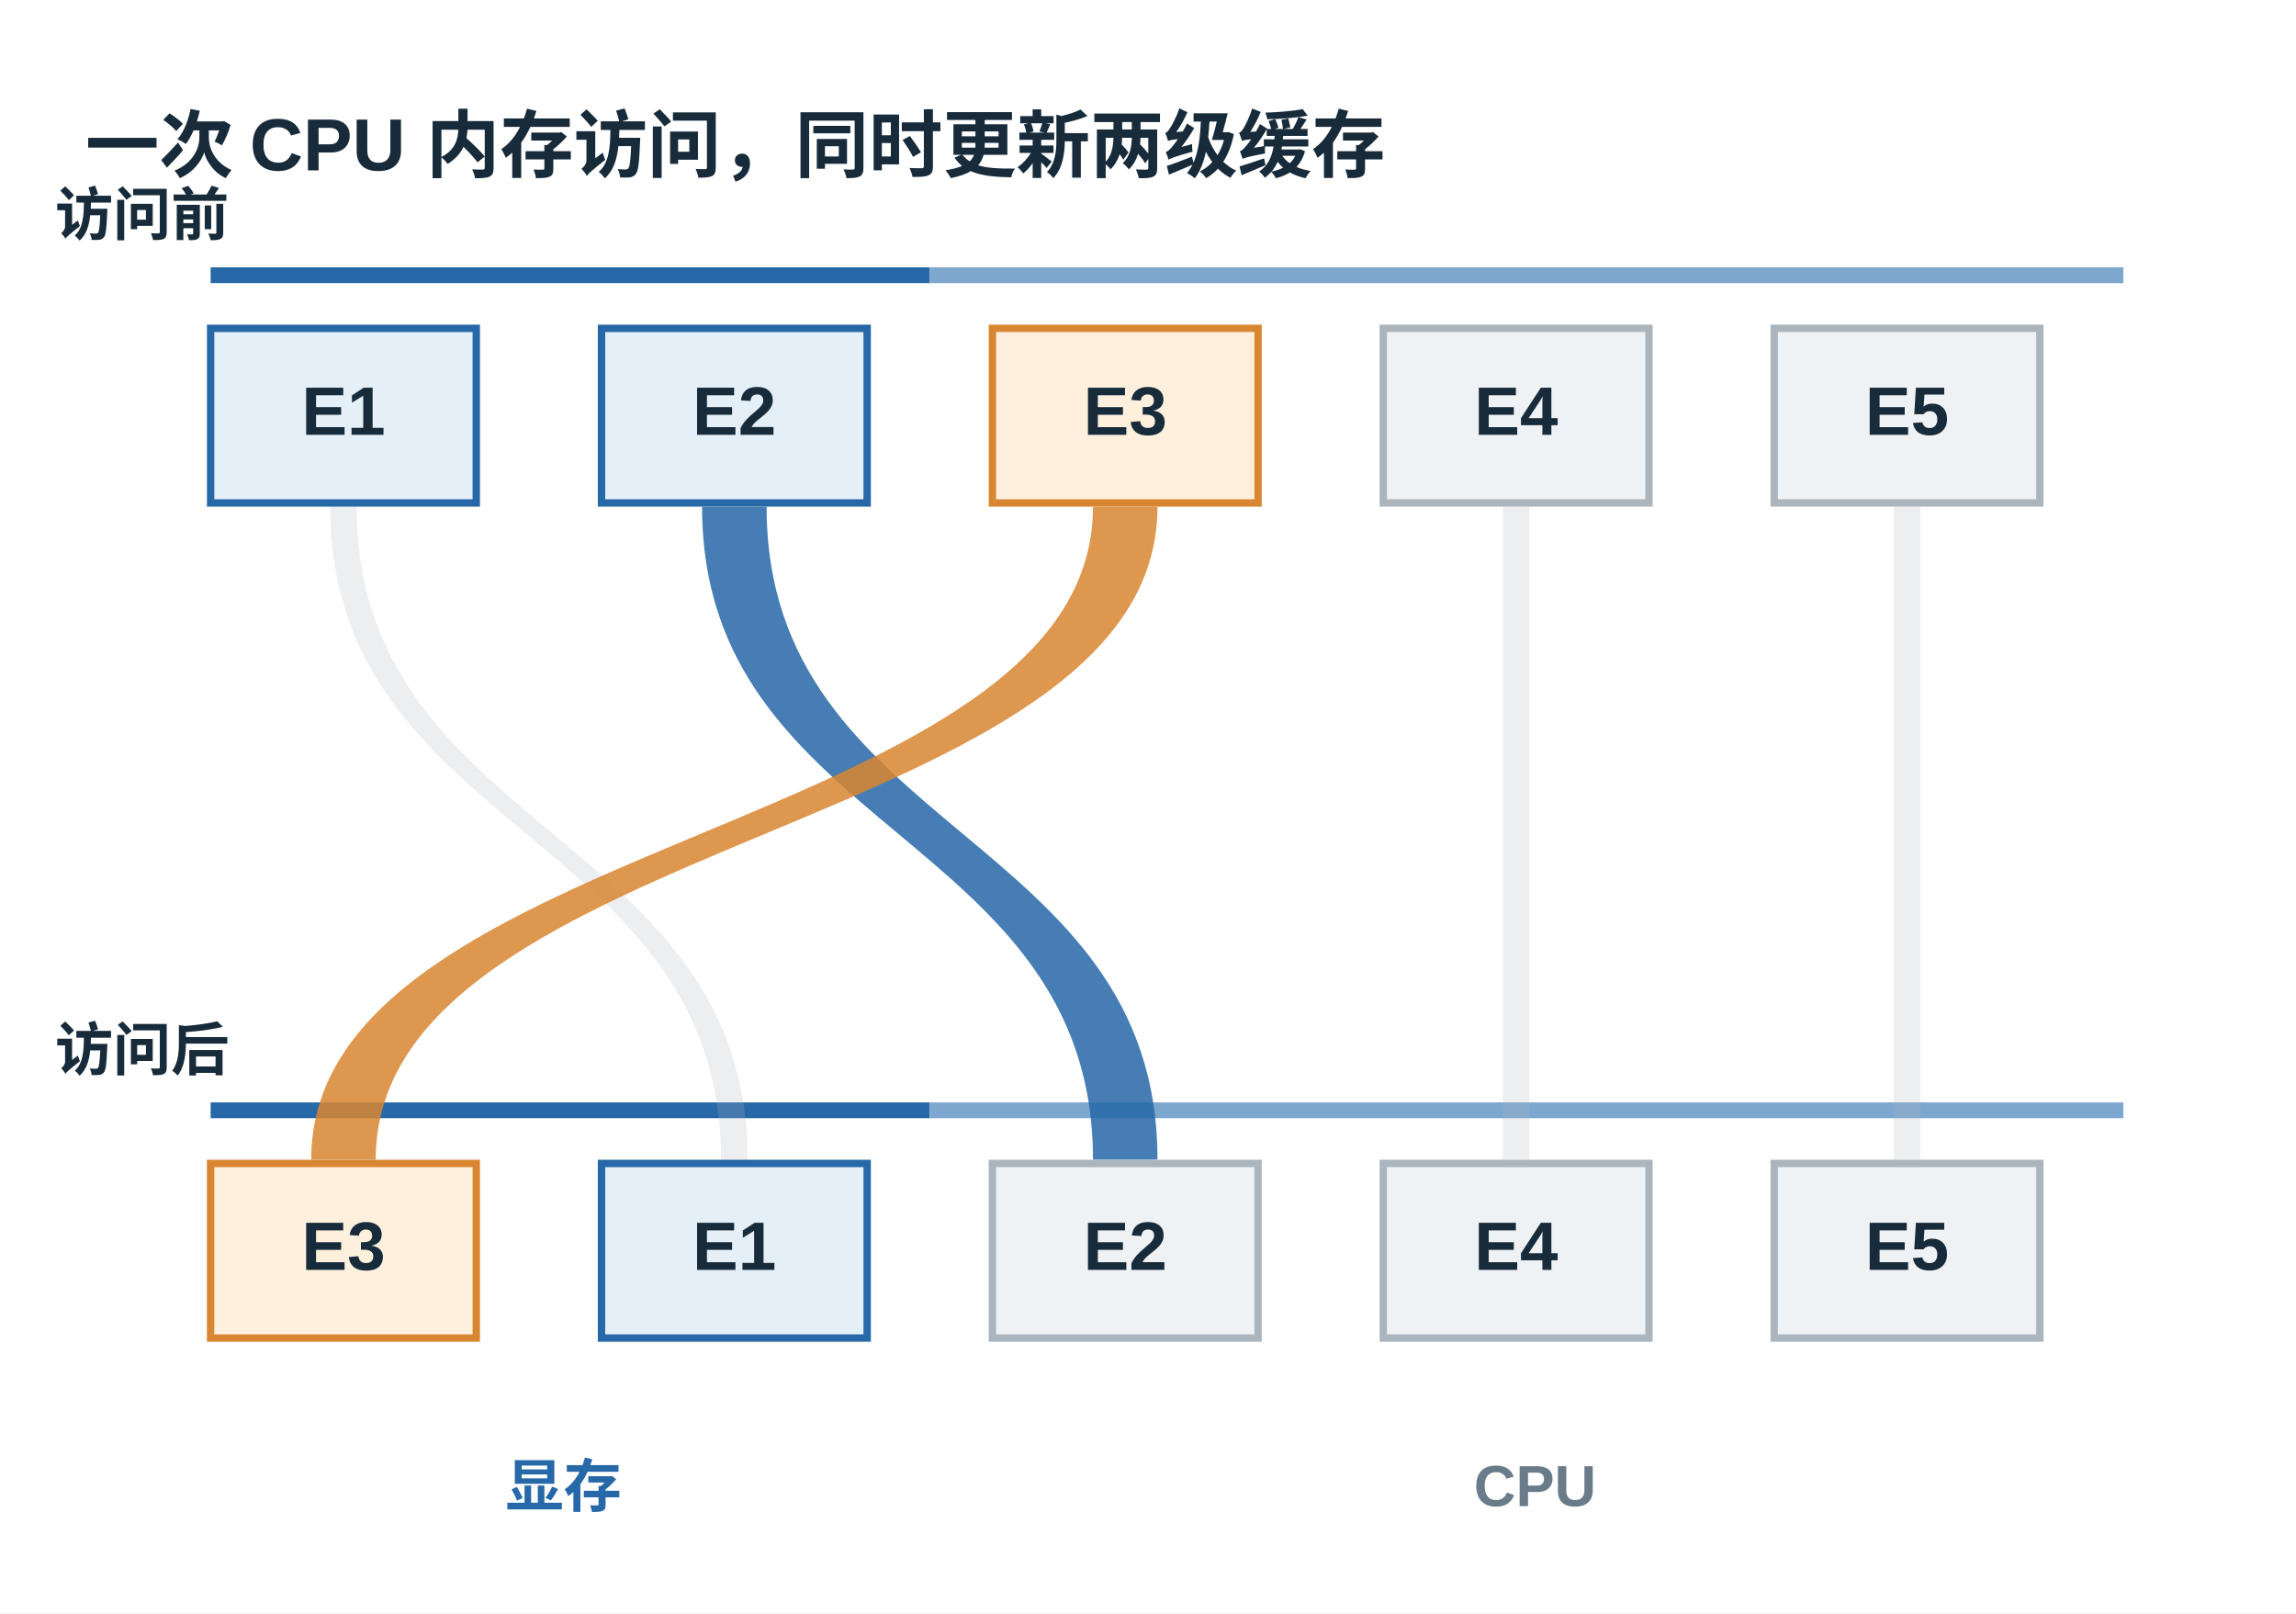
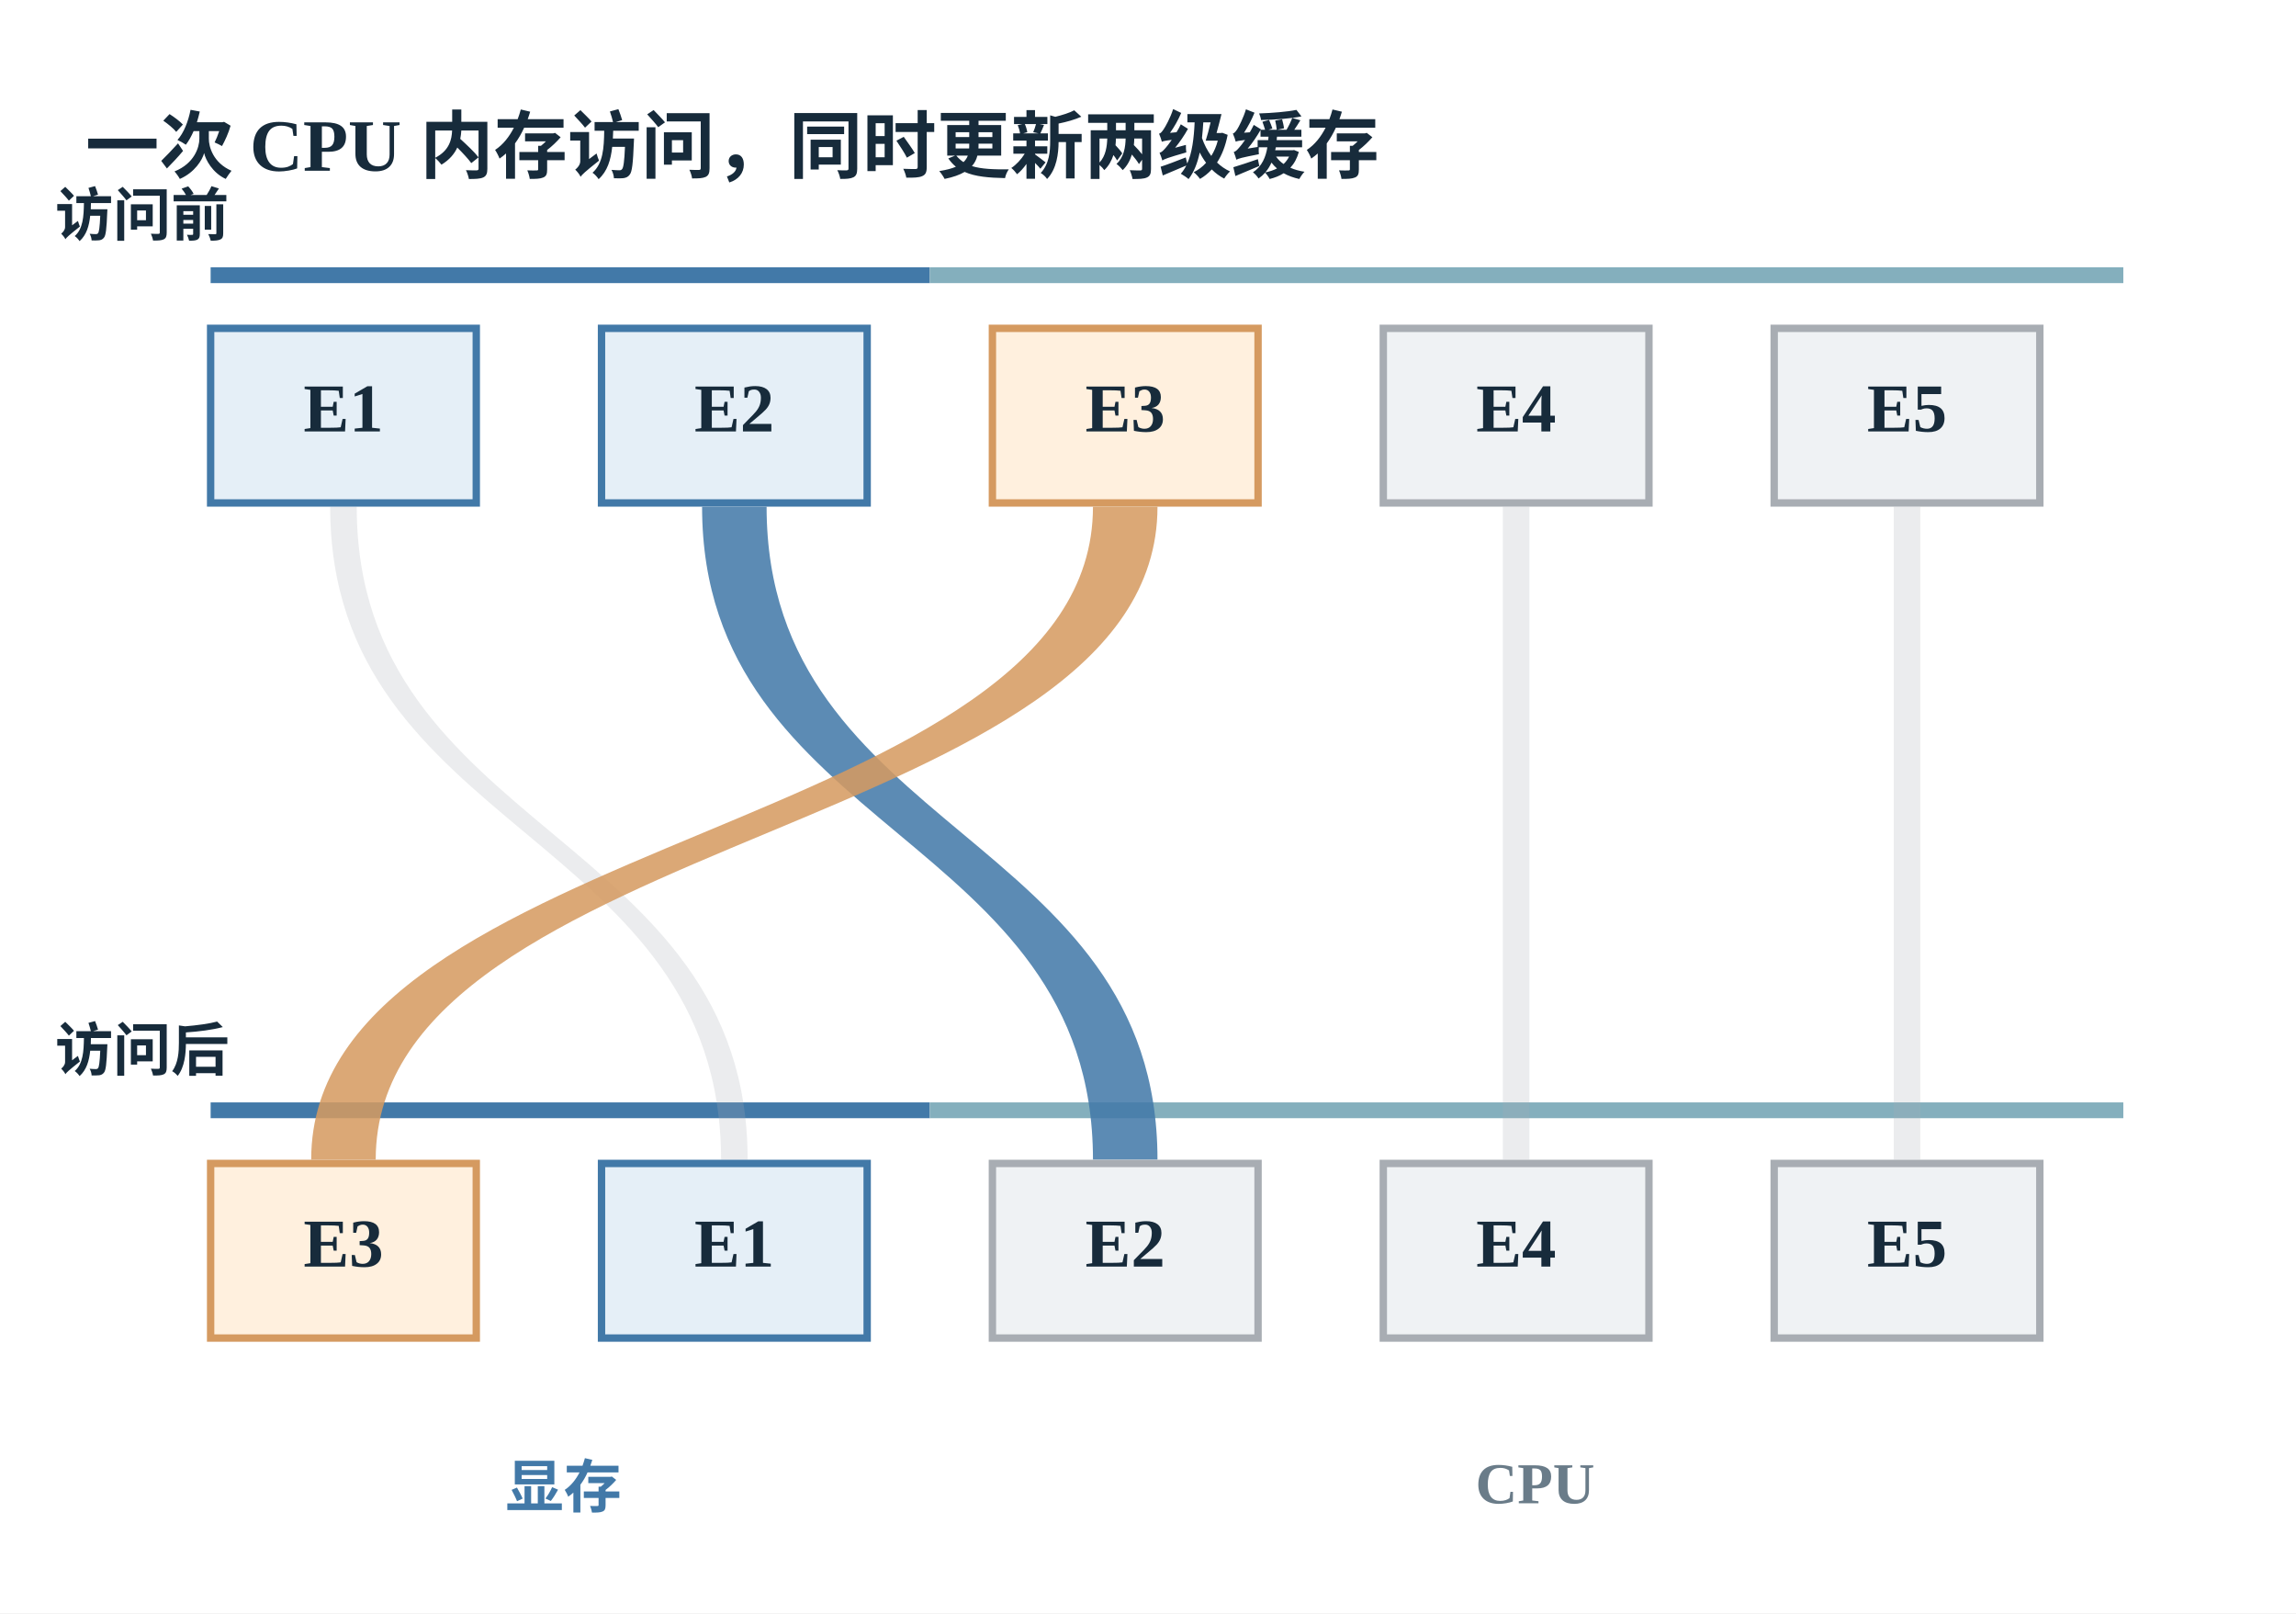
<svg xmlns="http://www.w3.org/2000/svg" width="435.6pt" height="306pt" viewBox="0 0 435.6 306" version="1.1">
  <defs>
    <style type="text/css">*{stroke-linejoin: round; stroke-linecap: butt}</style>
  </defs>
  <g id="figure_1">
    <g id="patch_1">
      <path d="M 0 306  L 435.6 306  L 435.6 -0  L 0 -0  z " style="fill: #ffffff" />
    </g>
    <g id="axes_1">
      <g id="LineCollection_1">
-         <path d="M 39.96 52.2  L 176.4 52.2  " clip-path="url(#p5daa5fcb47)" style="fill: none; stroke: #2768a8; stroke-width: 3" />
+         <path d="M 39.96 52.2  L 176.4 52.2  " clip-path="url(#pce5e958f84)" style="fill: none; stroke: #4279a8; stroke-width: 3" />
      </g>
      <g id="LineCollection_2">
-         <path d="M 176.4 52.2  L 402.84 52.2  " clip-path="url(#p5daa5fcb47)" style="fill: none; stroke: #7ea7cf; stroke-width: 3" />
+         <path d="M 176.4 52.2  L 402.84 52.2  " clip-path="url(#pce5e958f84)" style="fill: none; stroke: #84afbd; stroke-width: 3" />
      </g>
      <g id="LineCollection_3">
-         <path d="M 39.96 210.6  L 176.4 210.6  " clip-path="url(#p5daa5fcb47)" style="fill: none; stroke: #2768a8; stroke-width: 3" />
+         <path d="M 39.96 210.6  L 176.4 210.6  " clip-path="url(#pce5e958f84)" style="fill: none; stroke: #4279a8; stroke-width: 3" />
      </g>
      <g id="LineCollection_4">
-         <path d="M 176.4 210.6  L 402.84 210.6  " clip-path="url(#p5daa5fcb47)" style="fill: none; stroke: #7ea7cf; stroke-width: 3" />
+         <path d="M 176.4 210.6  L 402.84 210.6  " clip-path="url(#pce5e958f84)" style="fill: none; stroke: #84afbd; stroke-width: 3" />
      </g>
      <g id="patch_2">
-         <path d="M 62.64 96.12  C 62.64 158.04 136.8 158.04 136.8 219.96  L 141.84 219.96  C 141.84 158.04 67.68 158.04 67.68 96.12  z " clip-path="url(#p5daa5fcb47)" style="fill: #abb5be; opacity: 0.23" />
+         <path d="M 62.64 96.12  C 62.64 158.04 136.8 158.04 136.8 219.96  L 141.84 219.96  C 141.84 158.04 67.68 158.04 67.68 96.12  z " clip-path="url(#pce5e958f84)" style="fill: #a8adb3; opacity: 0.23" />
      </g>
      <g id="patch_3">
-         <path d="M 133.2 96.12  C 133.2 158.04 207.36 158.04 207.36 219.96  L 219.6 219.96  C 219.6 158.04 145.44 158.04 145.44 96.12  z " clip-path="url(#p5daa5fcb47)" style="fill: #2768a8; opacity: 0.86" />
+         <path d="M 133.2 96.12  C 133.2 158.04 207.36 158.04 207.36 219.96  L 219.6 219.96  C 219.6 158.04 145.44 158.04 145.44 96.12  z " clip-path="url(#pce5e958f84)" style="fill: #4279a8; opacity: 0.86" />
      </g>
      <g id="patch_4">
-         <path d="M 207.36 96.12  C 207.36 158.04 59.04 158.04 59.04 219.96  L 71.28 219.96  C 71.28 158.04 219.6 158.04 219.6 96.12  z " clip-path="url(#p5daa5fcb47)" style="fill: #d98632; opacity: 0.86" />
+         <path d="M 207.36 96.12  C 207.36 158.04 59.04 158.04 59.04 219.96  L 71.28 219.96  C 71.28 158.04 219.6 158.04 219.6 96.12  z " clip-path="url(#pce5e958f84)" style="fill: #d59a60; opacity: 0.86" />
      </g>
      <g id="patch_5">
-         <path d="M 285.12 96.12  C 285.12 158.04 285.12 158.04 285.12 219.96  L 290.16 219.96  C 290.16 158.04 290.16 158.04 290.16 96.12  z " clip-path="url(#p5daa5fcb47)" style="fill: #abb5be; opacity: 0.23" />
+         <path d="M 285.12 96.12  C 285.12 158.04 285.12 158.04 285.12 219.96  L 290.16 219.96  C 290.16 158.04 290.16 158.04 290.16 96.12  z " clip-path="url(#pce5e958f84)" style="fill: #a8adb3; opacity: 0.23" />
      </g>
      <g id="patch_6">
-         <path d="M 359.28 96.12  C 359.28 158.04 359.28 158.04 359.28 219.96  L 364.32 219.96  C 364.32 158.04 364.32 158.04 364.32 96.12  z " clip-path="url(#p5daa5fcb47)" style="fill: #abb5be; opacity: 0.23" />
+         <path d="M 359.28 96.12  C 359.28 158.04 359.28 158.04 359.28 219.96  L 364.32 219.96  C 364.32 158.04 364.32 158.04 364.32 96.12  z " clip-path="url(#pce5e958f84)" style="fill: #a8adb3; opacity: 0.23" />
      </g>
      <g id="patch_7">
-         <path d="M 39.96 95.4  L 90.36 95.4  L 90.36 62.28  L 39.96 62.28  z " clip-path="url(#p5daa5fcb47)" style="fill: #e5eff7; stroke: #2768a8; stroke-width: 1.4; stroke-linejoin: miter" />
+         <path d="M 39.96 95.4  L 90.36 95.4  L 90.36 62.28  L 39.96 62.28  z " clip-path="url(#pce5e958f84)" style="fill: #e5eff7; stroke: #4279a8; stroke-width: 1.4; stroke-linejoin: miter" />
      </g>
      <g id="patch_8">
-         <path d="M 114.12 95.4  L 164.52 95.4  L 164.52 62.28  L 114.12 62.28  z " clip-path="url(#p5daa5fcb47)" style="fill: #e5eff7; stroke: #2768a8; stroke-width: 1.4; stroke-linejoin: miter" />
+         <path d="M 114.12 95.4  L 164.52 95.4  L 164.52 62.28  L 114.12 62.28  z " clip-path="url(#pce5e958f84)" style="fill: #e5eff7; stroke: #4279a8; stroke-width: 1.4; stroke-linejoin: miter" />
      </g>
      <g id="patch_9">
-         <path d="M 188.28 95.4  L 238.68 95.4  L 238.68 62.28  L 188.28 62.28  z " clip-path="url(#p5daa5fcb47)" style="fill: #fff0de; stroke: #d98632; stroke-width: 1.4; stroke-linejoin: miter" />
+         <path d="M 188.28 95.4  L 238.68 95.4  L 238.68 62.28  L 188.28 62.28  z " clip-path="url(#pce5e958f84)" style="fill: #fff0de; stroke: #d59a60; stroke-width: 1.4; stroke-linejoin: miter" />
      </g>
      <g id="patch_10">
-         <path d="M 262.44 95.4  L 312.84 95.4  L 312.84 62.28  L 262.44 62.28  z " clip-path="url(#p5daa5fcb47)" style="fill: #eff2f4; stroke: #abb5be; stroke-width: 1.4; stroke-linejoin: miter" />
+         <path d="M 262.44 95.4  L 312.84 95.4  L 312.84 62.28  L 262.44 62.28  z " clip-path="url(#pce5e958f84)" style="fill: #eff2f4; stroke: #a8adb3; stroke-width: 1.4; stroke-linejoin: miter" />
      </g>
      <g id="patch_11">
-         <path d="M 336.6 95.4  L 387 95.4  L 387 62.28  L 336.6 62.28  z " clip-path="url(#p5daa5fcb47)" style="fill: #eff2f4; stroke: #abb5be; stroke-width: 1.4; stroke-linejoin: miter" />
+         <path d="M 336.6 95.4  L 387 95.4  L 387 62.28  L 336.6 62.28  z " clip-path="url(#pce5e958f84)" style="fill: #eff2f4; stroke: #a8adb3; stroke-width: 1.4; stroke-linejoin: miter" />
      </g>
      <g id="patch_12">
-         <path d="M 39.96 253.8  L 90.36 253.8  L 90.36 220.68  L 39.96 220.68  z " clip-path="url(#p5daa5fcb47)" style="fill: #fff0de; stroke: #d98632; stroke-width: 1.4; stroke-linejoin: miter" />
+         <path d="M 39.96 253.8  L 90.36 253.8  L 90.36 220.68  L 39.96 220.68  z " clip-path="url(#pce5e958f84)" style="fill: #fff0de; stroke: #d59a60; stroke-width: 1.4; stroke-linejoin: miter" />
      </g>
      <g id="patch_13">
-         <path d="M 114.12 253.8  L 164.52 253.8  L 164.52 220.68  L 114.12 220.68  z " clip-path="url(#p5daa5fcb47)" style="fill: #e5eff7; stroke: #2768a8; stroke-width: 1.4; stroke-linejoin: miter" />
+         <path d="M 114.12 253.8  L 164.52 253.8  L 164.52 220.68  L 114.12 220.68  z " clip-path="url(#pce5e958f84)" style="fill: #e5eff7; stroke: #4279a8; stroke-width: 1.4; stroke-linejoin: miter" />
      </g>
      <g id="patch_14">
-         <path d="M 188.28 253.8  L 238.68 253.8  L 238.68 220.68  L 188.28 220.68  z " clip-path="url(#p5daa5fcb47)" style="fill: #eff2f4; stroke: #abb5be; stroke-width: 1.4; stroke-linejoin: miter" />
+         <path d="M 188.28 253.8  L 238.68 253.8  L 238.68 220.68  L 188.28 220.68  z " clip-path="url(#pce5e958f84)" style="fill: #eff2f4; stroke: #a8adb3; stroke-width: 1.4; stroke-linejoin: miter" />
      </g>
      <g id="patch_15">
-         <path d="M 262.44 253.8  L 312.84 253.8  L 312.84 220.68  L 262.44 220.68  z " clip-path="url(#p5daa5fcb47)" style="fill: #eff2f4; stroke: #abb5be; stroke-width: 1.4; stroke-linejoin: miter" />
+         <path d="M 262.44 253.8  L 312.84 253.8  L 312.84 220.68  L 262.44 220.68  z " clip-path="url(#pce5e958f84)" style="fill: #eff2f4; stroke: #a8adb3; stroke-width: 1.4; stroke-linejoin: miter" />
      </g>
      <g id="patch_16">
-         <path d="M 336.6 253.8  L 387 253.8  L 387 220.68  L 336.6 220.68  z " clip-path="url(#p5daa5fcb47)" style="fill: #eff2f4; stroke: #abb5be; stroke-width: 1.4; stroke-linejoin: miter" />
+         <path d="M 336.6 253.8  L 387 253.8  L 387 220.68  L 336.6 220.68  z " clip-path="url(#pce5e958f84)" style="fill: #eff2f4; stroke: #a8adb3; stroke-width: 1.4; stroke-linejoin: miter" />
      </g>
      <g id="text_1">
-         <text style="font-weight: 700; font-size: 14px; font-family: 'Microsoft YaHei', 'SimHei', 'Arial', sans-serif; text-anchor: start; fill: #172b3b" x="16.2" y="32.527" transform="rotate(-0 16.2 32.52748)">一次 CPU 内存访问，同时更新两级缓存</text>
+         <text style="font-weight: 700; font-size: 14px; font-family: 'Times New Roman', 'SimSun'; text-anchor: start; fill: #172b3b" x="16.2" y="32.671" transform="rotate(-0 16.2 32.67144)">一次 CPU 内存访问，同时更新两级缓存</text>
      </g>
      <g id="text_2">
-         <text style="font-weight: 700; font-size: 11px; font-family: 'Microsoft YaHei', 'SimHei', 'Arial', sans-serif; text-anchor: start; fill: #172b3b" x="10.44" y="44.612" transform="rotate(-0 10.44 44.61159)">访问前</text>
+         <text style="font-weight: 700; font-size: 11px; font-family: 'Times New Roman', 'SimSun'; text-anchor: start; fill: #172b3b" x="10.44" y="44.703" transform="rotate(-0 10.44 44.70322)">访问前</text>
      </g>
      <g id="text_3">
-         <text style="font-weight: 700; font-size: 13px; font-family: 'Microsoft YaHei', 'SimHei', 'Arial', sans-serif; text-anchor: middle; fill: #172b3b" x="65.16" y="82.471" transform="rotate(-0 65.16 82.47086)">E1</text>
+         <text style="font-weight: 700; font-size: 13px; font-family: 'Times New Roman', 'SimSun'; text-anchor: middle; fill: #172b3b" x="65.16" y="81.839" transform="rotate(-0 65.16 81.83927)">E1</text>
      </g>
      <g id="text_4">
-         <text style="font-weight: 700; font-size: 13px; font-family: 'Microsoft YaHei', 'SimHei', 'Arial', sans-serif; text-anchor: middle; fill: #172b3b" x="139.32" y="82.471" transform="rotate(-0 139.32 82.47086)">E2</text>
+         <text style="font-weight: 700; font-size: 13px; font-family: 'Times New Roman', 'SimSun'; text-anchor: middle; fill: #172b3b" x="139.32" y="81.839" transform="rotate(-0 139.32 81.83927)">E2</text>
      </g>
      <g id="text_5">
-         <text style="font-weight: 700; font-size: 13px; font-family: 'Microsoft YaHei', 'SimHei', 'Arial', sans-serif; text-anchor: middle; fill: #172b3b" x="213.48" y="82.471" transform="rotate(-0 213.48 82.47086)">E3</text>
+         <text style="font-weight: 700; font-size: 13px; font-family: 'Times New Roman', 'SimSun'; text-anchor: middle; fill: #172b3b" x="213.48" y="81.839" transform="rotate(-0 213.48 81.83927)">E3</text>
      </g>
      <g id="text_6">
-         <text style="font-weight: 700; font-size: 13px; font-family: 'Microsoft YaHei', 'SimHei', 'Arial', sans-serif; text-anchor: middle; fill: #172b3b" x="287.64" y="82.471" transform="rotate(-0 287.64 82.47086)">E4</text>
+         <text style="font-weight: 700; font-size: 13px; font-family: 'Times New Roman', 'SimSun'; text-anchor: middle; fill: #172b3b" x="287.64" y="81.839" transform="rotate(-0 287.64 81.83927)">E4</text>
      </g>
      <g id="text_7">
-         <text style="font-weight: 700; font-size: 13px; font-family: 'Microsoft YaHei', 'SimHei', 'Arial', sans-serif; text-anchor: middle; fill: #172b3b" x="361.8" y="82.471" transform="rotate(-0 361.8 82.47086)">E5</text>
+         <text style="font-weight: 700; font-size: 13px; font-family: 'Times New Roman', 'SimSun'; text-anchor: middle; fill: #172b3b" x="361.8" y="81.839" transform="rotate(-0 361.8 81.83927)">E5</text>
      </g>
      <g id="text_8">
-         <text style="font-weight: 700; font-size: 11px; font-family: 'Microsoft YaHei', 'SimHei', 'Arial', sans-serif; text-anchor: start; fill: #172b3b" x="10.44" y="203.012" transform="rotate(-0 10.44 203.0116)">访问后</text>
+         <text style="font-weight: 700; font-size: 11px; font-family: 'Times New Roman', 'SimSun'; text-anchor: start; fill: #172b3b" x="10.44" y="203.082" transform="rotate(-0 10.44 203.0817)">访问后</text>
      </g>
      <g id="text_9">
-         <text style="font-weight: 700; font-size: 13px; font-family: 'Microsoft YaHei', 'SimHei', 'Arial', sans-serif; text-anchor: middle; fill: #172b3b" x="65.16" y="240.871" transform="rotate(-0 65.16 240.8709)">E3</text>
+         <text style="font-weight: 700; font-size: 13px; font-family: 'Times New Roman', 'SimSun'; text-anchor: middle; fill: #172b3b" x="65.16" y="240.239" transform="rotate(-0 65.16 240.2393)">E3</text>
      </g>
      <g id="text_10">
-         <text style="font-weight: 700; font-size: 13px; font-family: 'Microsoft YaHei', 'SimHei', 'Arial', sans-serif; text-anchor: middle; fill: #172b3b" x="139.32" y="240.871" transform="rotate(-0 139.32 240.8709)">E1</text>
+         <text style="font-weight: 700; font-size: 13px; font-family: 'Times New Roman', 'SimSun'; text-anchor: middle; fill: #172b3b" x="139.32" y="240.239" transform="rotate(-0 139.32 240.2393)">E1</text>
      </g>
      <g id="text_11">
-         <text style="font-weight: 700; font-size: 13px; font-family: 'Microsoft YaHei', 'SimHei', 'Arial', sans-serif; text-anchor: middle; fill: #172b3b" x="213.48" y="240.871" transform="rotate(-0 213.48 240.8709)">E2</text>
+         <text style="font-weight: 700; font-size: 13px; font-family: 'Times New Roman', 'SimSun'; text-anchor: middle; fill: #172b3b" x="213.48" y="240.239" transform="rotate(-0 213.48 240.2393)">E2</text>
      </g>
      <g id="text_12">
-         <text style="font-weight: 700; font-size: 13px; font-family: 'Microsoft YaHei', 'SimHei', 'Arial', sans-serif; text-anchor: middle; fill: #172b3b" x="287.64" y="240.871" transform="rotate(-0 287.64 240.8709)">E4</text>
+         <text style="font-weight: 700; font-size: 13px; font-family: 'Times New Roman', 'SimSun'; text-anchor: middle; fill: #172b3b" x="287.64" y="240.239" transform="rotate(-0 287.64 240.2393)">E4</text>
      </g>
      <g id="text_13">
-         <text style="font-weight: 700; font-size: 13px; font-family: 'Microsoft YaHei', 'SimHei', 'Arial', sans-serif; text-anchor: middle; fill: #172b3b" x="361.8" y="240.871" transform="rotate(-0 361.8 240.8709)">E5</text>
+         <text style="font-weight: 700; font-size: 13px; font-family: 'Times New Roman', 'SimSun'; text-anchor: middle; fill: #172b3b" x="361.8" y="240.239" transform="rotate(-0 361.8 240.2393)">E5</text>
      </g>
      <g id="text_14">
-         <text style="font-weight: 700; font-size: 11px; font-family: 'Microsoft YaHei', 'SimHei', 'Arial', sans-serif; text-anchor: middle; fill: #2768a8" x="106.92" y="285.806" transform="rotate(-0 106.92 285.8064)">显存</text>
+         <text style="font-weight: 700; font-size: 11px; font-family: 'Times New Roman', 'SimSun'; text-anchor: middle; fill: #4279a8" x="106.92" y="285.925" transform="rotate(-0 106.92 285.9247)">显存</text>
      </g>
      <g id="text_15">
-         <text style="font-weight: 700; font-size: 11px; font-family: 'Microsoft YaHei', 'SimHei', 'Arial', sans-serif; text-anchor: middle; fill: #6a7c89" x="291.24" y="285.672" transform="rotate(-0 291.24 285.6723)">CPU</text>
+         <text style="font-weight: 700; font-size: 11px; font-family: 'Times New Roman', 'SimSun'; text-anchor: middle; fill: #6a7c89" x="291.24" y="285.138" transform="rotate(-0 291.24 285.1378)">CPU</text>
      </g>
    </g>
  </g>
  <defs>
-     <clipPath id="p5daa5fcb47">
+     <clipPath id="pce5e958f84">
      <rect x="1.8" y="1.8" width="432" height="302.4" />
    </clipPath>
  </defs>
</svg>
